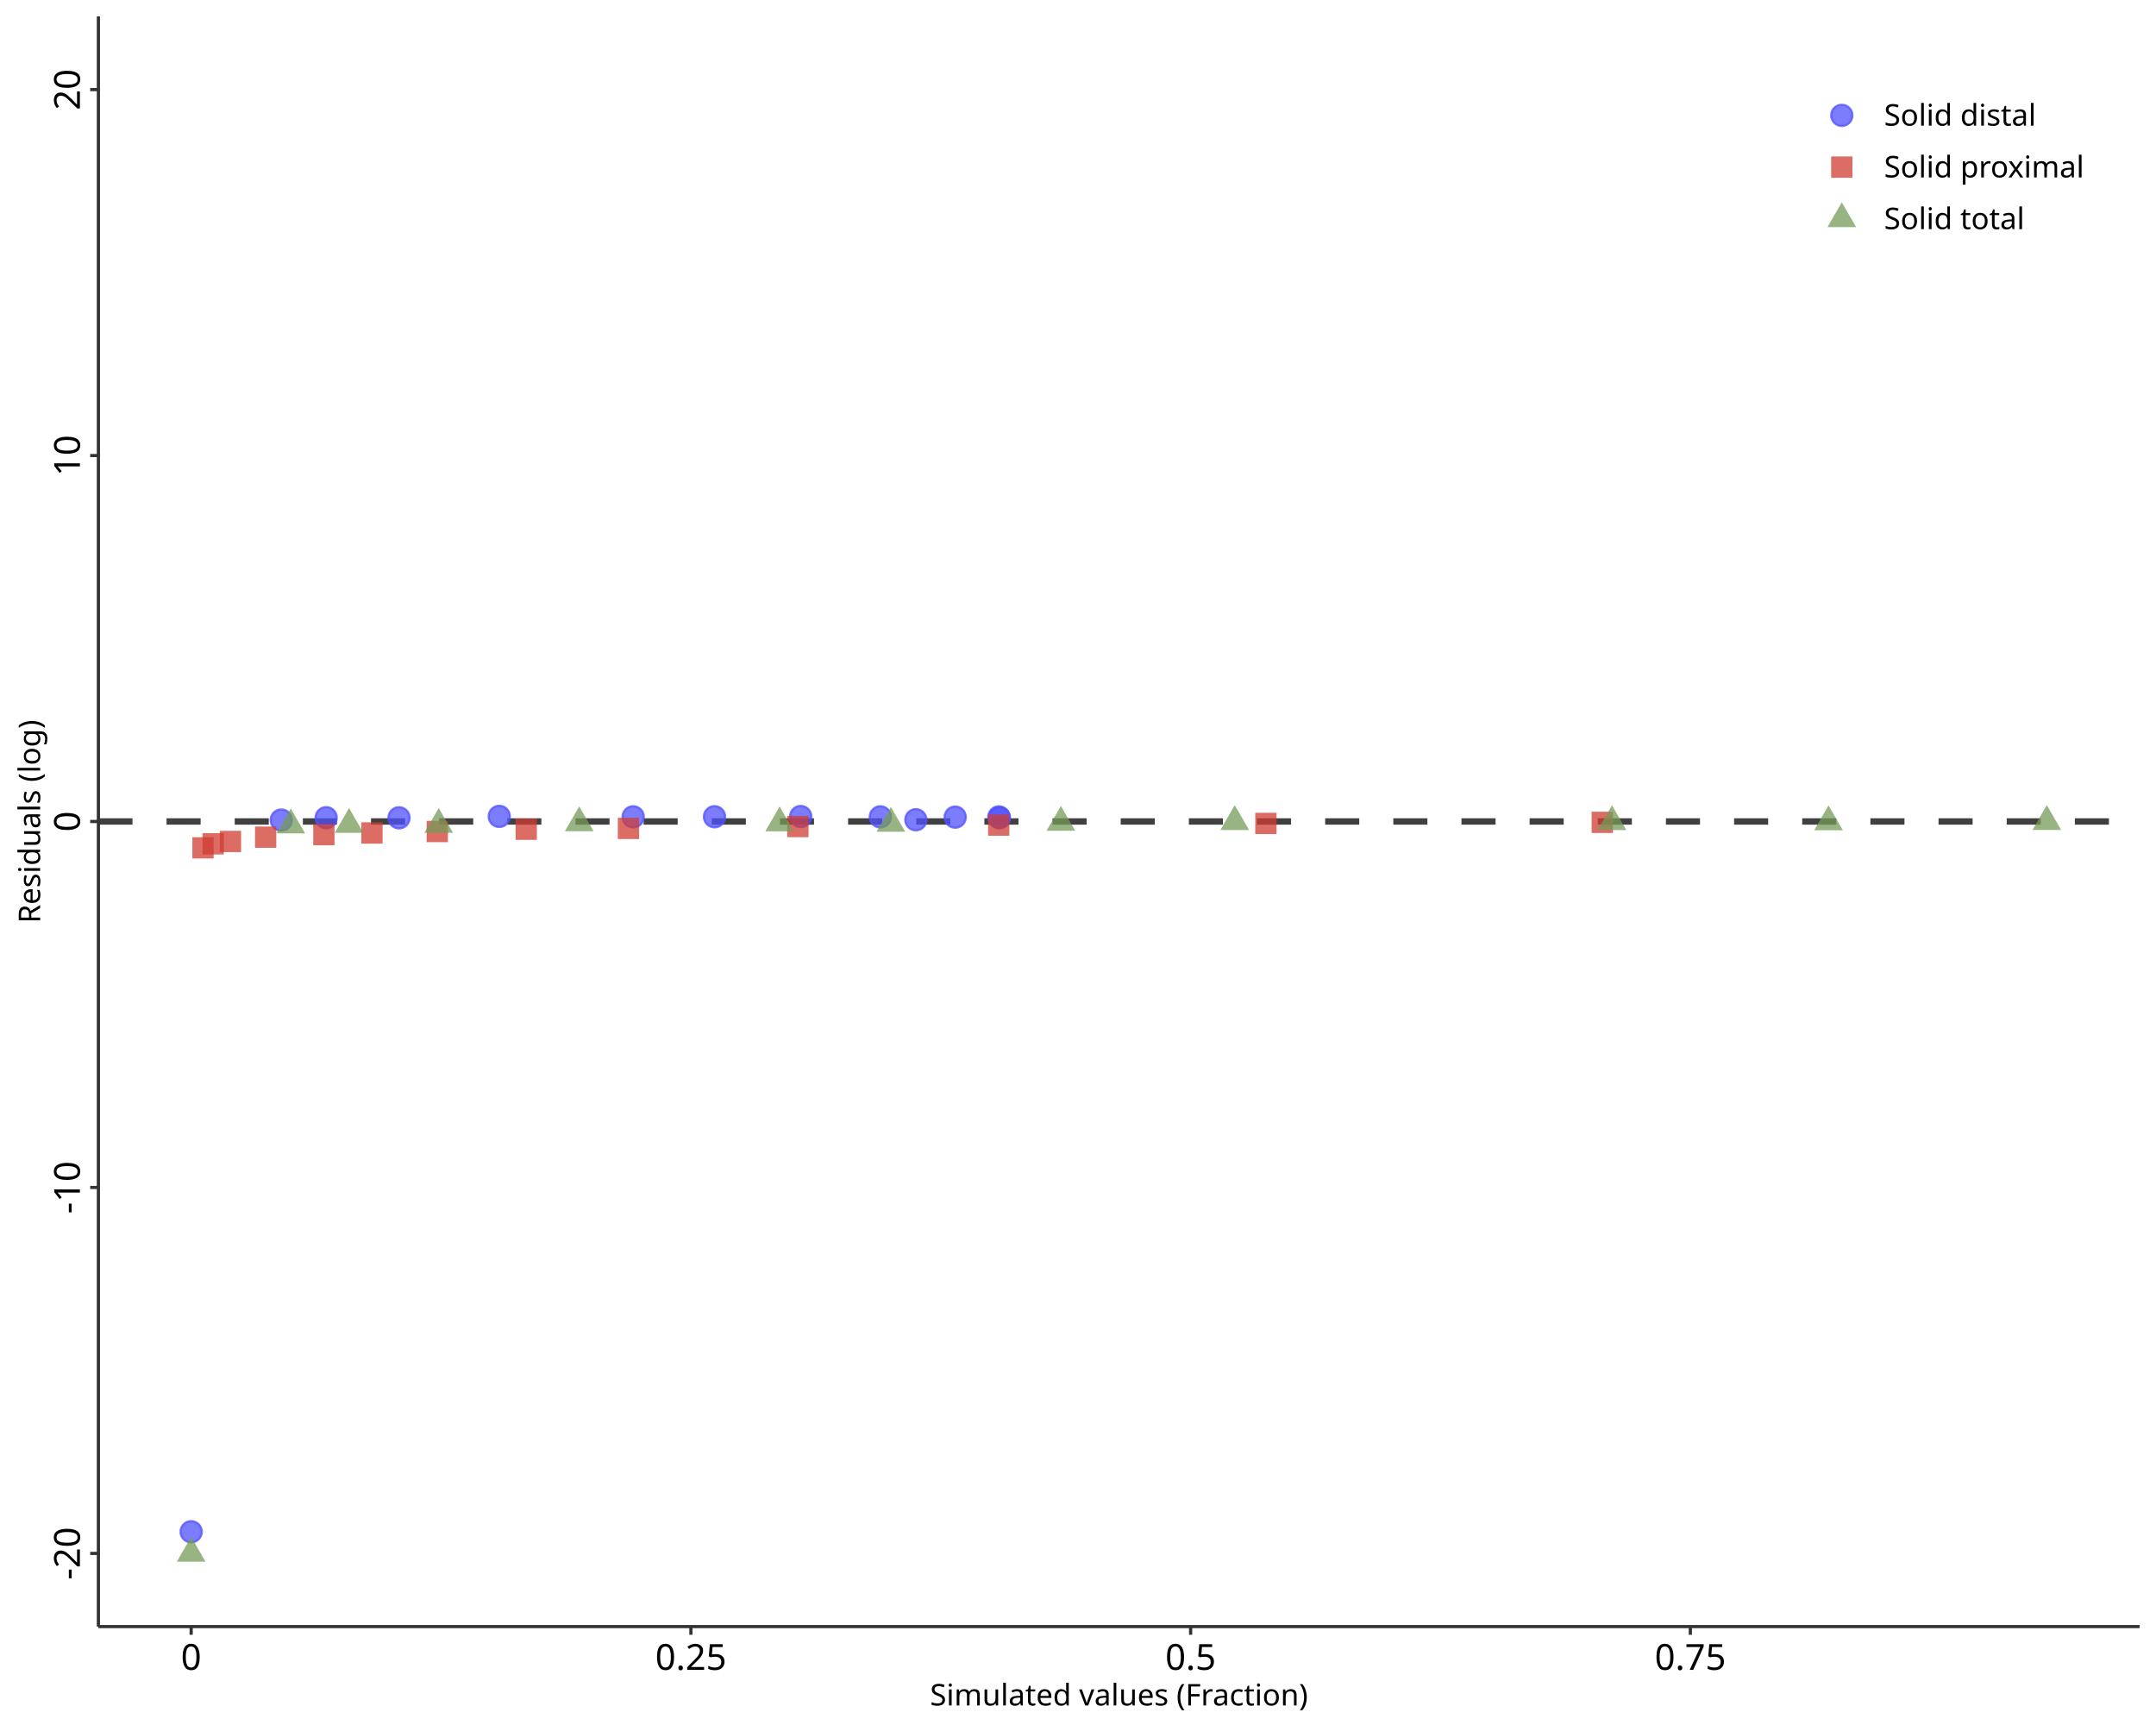
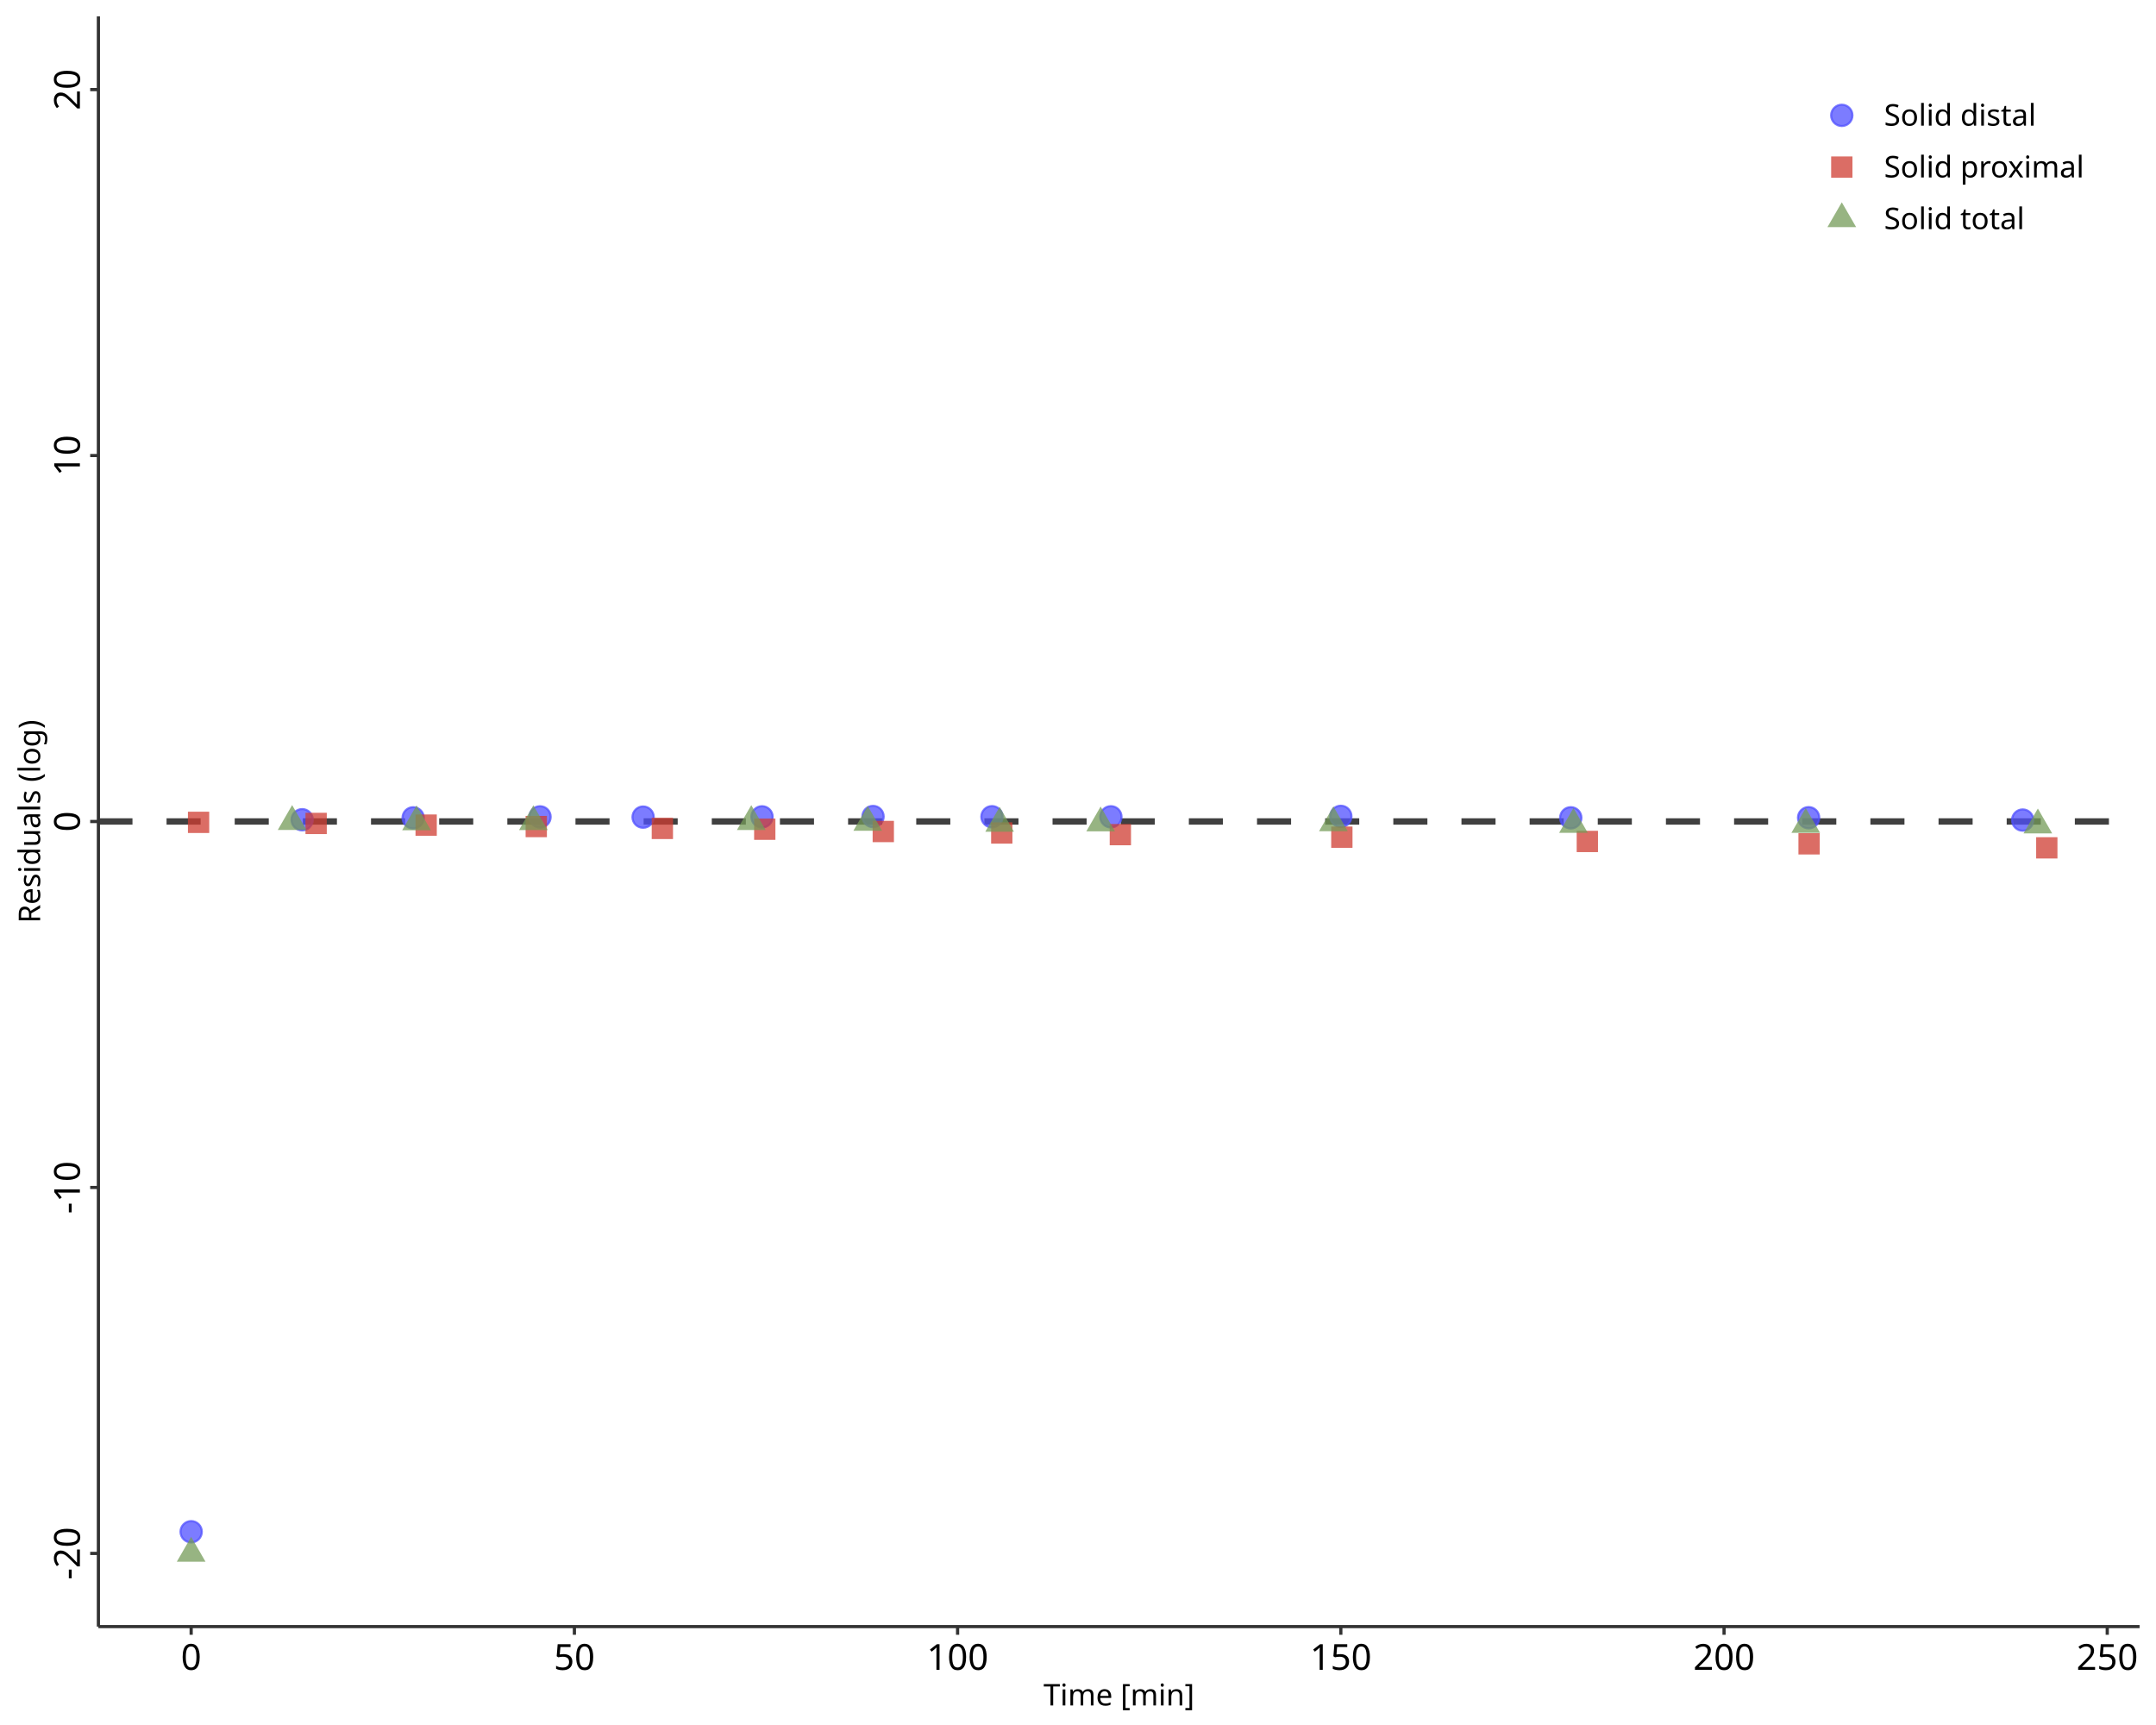
<svg xmlns="http://www.w3.org/2000/svg" class="svglite" data-engine-version="2.0" width="720.00pt" height="576.00pt" viewBox="0 0 720.00 576.00">
  <defs>
    <style type="text/css">
    .svglite line, .svglite polyline, .svglite polygon, .svglite path, .svglite rect, .svglite circle {
      fill: none;
      stroke: #000000;
      stroke-linecap: round;
      stroke-linejoin: round;
      stroke-miterlimit: 10.00;
    }
  </style>
  </defs>
  <rect width="100%" height="100%" style="stroke: none; fill: #FFFFFF;" />
  <defs>
    <clipPath id="cpMC4wMHw3MjAuMDB8MC4wMHw1NzYuMDA=">
      <rect x="0.00" y="0.00" width="720.00" height="576.00" />
    </clipPath>
  </defs>
  <g clip-path="url(#cpMC4wMHw3MjAuMDB8MC4wMHw1NzYuMDA=)">
    <rect x="0.00" y="0.00" width="720.00" height="576.00" style="stroke-width: 1.07; stroke: none; fill: #FFFFFF;" />
  </g>
  <defs>
    <clipPath id="cpMzIuODZ8NzE0LjUyfDUuNDh8NTQzLjE0">
      <rect x="32.86" y="5.48" width="681.66" height="537.66" />
    </clipPath>
  </defs>
  <g clip-path="url(#cpMzIuODZ8NzE0LjUyfDUuNDh8NTQzLjE0)">
    <rect x="32.86" y="5.48" width="681.66" height="537.66" style="stroke-width: 1.07; stroke: none; fill: #FFFFFF;" />
  </g>
  <g clip-path="url(#cpMC4wMHw3MjAuMDB8MC4wMHw1NzYuMDA=)">
</g>
  <g clip-path="url(#cpMzIuODZ8NzE0LjUyfDUuNDh8NTQzLjE0)">
</g>
  <g clip-path="url(#cpMC4wMHw3MjAuMDB8MC4wMHw1NzYuMDA=)">
</g>
  <g clip-path="url(#cpMzIuODZ8NzE0LjUyfDUuNDh8NTQzLjE0)">
</g>
  <g clip-path="url(#cpMC4wMHw3MjAuMDB8MC4wMHw1NzYuMDA=)">
</g>
  <g clip-path="url(#cpMzIuODZ8NzE0LjUyfDUuNDh8NTQzLjE0)">
</g>
  <g clip-path="url(#cpMC4wMHw3MjAuMDB8MC4wMHw1NzYuMDA=)">
</g>
  <g clip-path="url(#cpMzIuODZ8NzE0LjUyfDUuNDh8NTQzLjE0)">
</g>
  <g clip-path="url(#cpMC4wMHw3MjAuMDB8MC4wMHw1NzYuMDA=)">
</g>
  <g clip-path="url(#cpMzIuODZ8NzE0LjUyfDUuNDh8NTQzLjE0)">
</g>
  <g clip-path="url(#cpMC4wMHw3MjAuMDB8MC4wMHw1NzYuMDA=)">
</g>
  <g clip-path="url(#cpMzIuODZ8NzE0LjUyfDUuNDh8NTQzLjE0)">
</g>
  <g clip-path="url(#cpMC4wMHw3MjAuMDB8MC4wMHw1NzYuMDA=)">
</g>
  <g clip-path="url(#cpMzIuODZ8NzE0LjUyfDUuNDh8NTQzLjE0)">
</g>
  <g clip-path="url(#cpMC4wMHw3MjAuMDB8MC4wMHw1NzYuMDA=)">
</g>
  <g clip-path="url(#cpMzIuODZ8NzE0LjUyfDUuNDh8NTQzLjE0)">
</g>
  <g clip-path="url(#cpMC4wMHw3MjAuMDB8MC4wMHw1NzYuMDA=)">
</g>
  <g clip-path="url(#cpMzIuODZ8NzE0LjUyfDUuNDh8NTQzLjE0)">
</g>
  <g clip-path="url(#cpMC4wMHw3MjAuMDB8MC4wMHw1NzYuMDA=)">
</g>
  <g clip-path="url(#cpMzIuODZ8NzE0LjUyfDUuNDh8NTQzLjE0)">
</g>
  <g clip-path="url(#cpMC4wMHw3MjAuMDB8MC4wMHw1NzYuMDA=)">
</g>
  <g clip-path="url(#cpMzIuODZ8NzE0LjUyfDUuNDh8NTQzLjE0)">
</g>
  <g clip-path="url(#cpMC4wMHw3MjAuMDB8MC4wMHw1NzYuMDA=)">
</g>
  <g clip-path="url(#cpMzIuODZ8NzE0LjUyfDUuNDh8NTQzLjE0)">
</g>
  <g clip-path="url(#cpMC4wMHw3MjAuMDB8MC4wMHw1NzYuMDA=)">
</g>
  <g clip-path="url(#cpMzIuODZ8NzE0LjUyfDUuNDh8NTQzLjE0)">
</g>
  <g clip-path="url(#cpMC4wMHw3MjAuMDB8MC4wMHw1NzYuMDA=)">
</g>
  <g clip-path="url(#cpMzIuODZ8NzE0LjUyfDUuNDh8NTQzLjE0)">
</g>
  <g clip-path="url(#cpMC4wMHw3MjAuMDB8MC4wMHw1NzYuMDA=)">
</g>
  <g clip-path="url(#cpMzIuODZ8NzE0LjUyfDUuNDh8NTQzLjE0)">
</g>
  <g clip-path="url(#cpMC4wMHw3MjAuMDB8MC4wMHw1NzYuMDA=)">
</g>
  <g clip-path="url(#cpMzIuODZ8NzE0LjUyfDUuNDh8NTQzLjE0)">
    <line x1="32.86" y1="274.31" x2="714.52" y2="274.31" style="stroke-width: 2.13; stroke: #000000; stroke-opacity: 0.75; stroke-dasharray: 11.38,11.38; stroke-linecap: butt;" />
    <circle cx="63.84" cy="511.47" r="3.56" style="stroke-width: 0.71; stroke: #5050FF; stroke-opacity: 0.75; fill: #5050FF; fill-opacity: 0.75;" />
-     <circle cx="305.86" cy="273.72" r="3.56" style="stroke-width: 0.71; stroke: #5050FF; stroke-opacity: 0.75; fill: #5050FF; fill-opacity: 0.75;" />
-     <circle cx="333.77" cy="273.09" r="3.56" style="stroke-width: 0.71; stroke: #5050FF; stroke-opacity: 0.75; fill: #5050FF; fill-opacity: 0.75;" />
-     <circle cx="333.57" cy="272.77" r="3.56" style="stroke-width: 0.71; stroke: #5050FF; stroke-opacity: 0.75; fill: #5050FF; fill-opacity: 0.75;" />
-     <circle cx="318.99" cy="272.85" r="3.56" style="stroke-width: 0.71; stroke: #5050FF; stroke-opacity: 0.75; fill: #5050FF; fill-opacity: 0.75;" />
-     <circle cx="293.99" cy="272.76" r="3.56" style="stroke-width: 0.71; stroke: #5050FF; stroke-opacity: 0.75; fill: #5050FF; fill-opacity: 0.75;" />
-     <circle cx="267.39" cy="272.65" r="3.56" style="stroke-width: 0.71; stroke: #5050FF; stroke-opacity: 0.75; fill: #5050FF; fill-opacity: 0.75;" />
-     <circle cx="238.61" cy="272.72" r="3.56" style="stroke-width: 0.71; stroke: #5050FF; stroke-opacity: 0.75; fill: #5050FF; fill-opacity: 0.75;" />
-     <circle cx="211.45" cy="272.75" r="3.56" style="stroke-width: 0.71; stroke: #5050FF; stroke-opacity: 0.75; fill: #5050FF; fill-opacity: 0.75;" />
-     <circle cx="166.73" cy="272.60" r="3.56" style="stroke-width: 0.71; stroke: #5050FF; stroke-opacity: 0.75; fill: #5050FF; fill-opacity: 0.75;" />
-     <circle cx="133.25" cy="273.08" r="3.56" style="stroke-width: 0.71; stroke: #5050FF; stroke-opacity: 0.75; fill: #5050FF; fill-opacity: 0.75;" />
-     <circle cx="108.92" cy="273.05" r="3.56" style="stroke-width: 0.71; stroke: #5050FF; stroke-opacity: 0.75; fill: #5050FF; fill-opacity: 0.75;" />
-     <circle cx="93.93" cy="273.83" r="3.56" style="stroke-width: 0.71; stroke: #5050FF; stroke-opacity: 0.75; fill: #5050FF; fill-opacity: 0.75;" />
-     <polygon points="531.52,278.15 538.63,278.15 538.63,271.04 531.52,271.04 " style="stroke-width: 0.71; stroke: none; fill: #CE3D32; fill-opacity: 0.75;" />
-     <polygon points="419.19,278.51 426.30,278.51 426.30,271.40 419.19,271.40 " style="stroke-width: 0.71; stroke: none; fill: #CE3D32; fill-opacity: 0.75;" />
-     <polygon points="329.97,279.07 337.08,279.07 337.08,271.96 329.97,271.96 " style="stroke-width: 0.71; stroke: none; fill: #CE3D32; fill-opacity: 0.75;" />
-     <polygon points="262.90,279.55 270.01,279.55 270.01,272.44 262.90,272.44 " style="stroke-width: 0.71; stroke: none; fill: #CE3D32; fill-opacity: 0.75;" />
-     <polygon points="206.32,280.17 213.43,280.17 213.43,273.06 206.32,273.06 " style="stroke-width: 0.71; stroke: none; fill: #CE3D32; fill-opacity: 0.75;" />
-     <polygon points="172.18,280.44 179.29,280.44 179.29,273.33 172.18,273.33 " style="stroke-width: 0.71; stroke: none; fill: #CE3D32; fill-opacity: 0.75;" />
-     <polygon points="142.48,281.21 149.59,281.21 149.59,274.09 142.48,274.09 " style="stroke-width: 0.71; stroke: none; fill: #CE3D32; fill-opacity: 0.75;" />
-     <polygon points="120.66,281.70 127.77,281.70 127.77,274.59 120.66,274.59 " style="stroke-width: 0.71; stroke: none; fill: #CE3D32; fill-opacity: 0.75;" />
-     <polygon points="104.61,282.25 111.72,282.25 111.72,275.14 104.61,275.14 " style="stroke-width: 0.71; stroke: none; fill: #CE3D32; fill-opacity: 0.75;" />
-     <polygon points="85.16,283.10 92.27,283.10 92.27,275.99 85.16,275.99 " style="stroke-width: 0.71; stroke: none; fill: #CE3D32; fill-opacity: 0.75;" />
-     <polygon points="73.40,284.53 80.51,284.53 80.51,277.42 73.40,277.42 " style="stroke-width: 0.71; stroke: none; fill: #CE3D32; fill-opacity: 0.75;" />
-     <polygon points="67.64,285.32 74.75,285.32 74.75,278.20 67.64,278.20 " style="stroke-width: 0.71; stroke: none; fill: #CE3D32; fill-opacity: 0.75;" />
-     <polygon points="64.24,286.66 71.35,286.66 71.35,279.55 64.24,279.55 " style="stroke-width: 0.71; stroke: none; fill: #CE3D32; fill-opacity: 0.75;" />
+     <circle cx="100.91" cy="273.72" r="3.56" style="stroke-width: 0.71; stroke: #5050FF; stroke-opacity: 0.75; fill: #5050FF; fill-opacity: 0.75;" />
+     <circle cx="137.98" cy="273.09" r="3.56" style="stroke-width: 0.71; stroke: #5050FF; stroke-opacity: 0.75; fill: #5050FF; fill-opacity: 0.75;" />
+     <circle cx="180.34" cy="272.77" r="3.56" style="stroke-width: 0.71; stroke: #5050FF; stroke-opacity: 0.75; fill: #5050FF; fill-opacity: 0.75;" />
+     <circle cx="214.77" cy="272.85" r="3.56" style="stroke-width: 0.71; stroke: #5050FF; stroke-opacity: 0.75; fill: #5050FF; fill-opacity: 0.75;" />
+     <circle cx="254.48" cy="272.76" r="3.56" style="stroke-width: 0.71; stroke: #5050FF; stroke-opacity: 0.75; fill: #5050FF; fill-opacity: 0.75;" />
+     <circle cx="291.55" cy="272.65" r="3.56" style="stroke-width: 0.71; stroke: #5050FF; stroke-opacity: 0.75; fill: #5050FF; fill-opacity: 0.75;" />
+     <circle cx="331.27" cy="272.72" r="3.56" style="stroke-width: 0.71; stroke: #5050FF; stroke-opacity: 0.75; fill: #5050FF; fill-opacity: 0.75;" />
+     <circle cx="370.98" cy="272.75" r="3.56" style="stroke-width: 0.71; stroke: #5050FF; stroke-opacity: 0.75; fill: #5050FF; fill-opacity: 0.75;" />
+     <circle cx="447.77" cy="272.60" r="3.56" style="stroke-width: 0.71; stroke: #5050FF; stroke-opacity: 0.75; fill: #5050FF; fill-opacity: 0.75;" />
+     <circle cx="524.56" cy="273.08" r="3.56" style="stroke-width: 0.71; stroke: #5050FF; stroke-opacity: 0.75; fill: #5050FF; fill-opacity: 0.75;" />
+     <circle cx="603.99" cy="273.05" r="3.56" style="stroke-width: 0.71; stroke: #5050FF; stroke-opacity: 0.75; fill: #5050FF; fill-opacity: 0.75;" />
+     <circle cx="675.48" cy="273.83" r="3.56" style="stroke-width: 0.71; stroke: #5050FF; stroke-opacity: 0.75; fill: #5050FF; fill-opacity: 0.75;" />
+     <polygon points="62.76,278.15 69.87,278.15 69.87,271.04 62.76,271.04 " style="stroke-width: 0.71; stroke: none; fill: #CE3D32; fill-opacity: 0.75;" />
+     <polygon points="102.02,278.51 109.13,278.51 109.13,271.40 102.02,271.40 " style="stroke-width: 0.71; stroke: none; fill: #CE3D32; fill-opacity: 0.75;" />
+     <polygon points="138.76,279.07 145.87,279.07 145.87,271.96 138.76,271.96 " style="stroke-width: 0.71; stroke: none; fill: #CE3D32; fill-opacity: 0.75;" />
+     <polygon points="175.53,279.55 182.64,279.55 182.64,272.44 175.53,272.44 " style="stroke-width: 0.71; stroke: none; fill: #CE3D32; fill-opacity: 0.75;" />
+     <polygon points="217.64,280.17 224.75,280.17 224.75,273.06 217.64,273.06 " style="stroke-width: 0.71; stroke: none; fill: #CE3D32; fill-opacity: 0.75;" />
+     <polygon points="251.84,280.44 258.95,280.44 258.95,273.33 251.84,273.33 " style="stroke-width: 0.71; stroke: none; fill: #CE3D32; fill-opacity: 0.75;" />
+     <polygon points="291.42,281.21 298.53,281.21 298.53,274.09 291.42,274.09 " style="stroke-width: 0.71; stroke: none; fill: #CE3D32; fill-opacity: 0.75;" />
+     <polygon points="330.99,281.70 338.10,281.70 338.10,274.59 330.99,274.59 " style="stroke-width: 0.71; stroke: none; fill: #CE3D32; fill-opacity: 0.75;" />
+     <polygon points="370.59,282.25 377.70,282.25 377.70,275.14 370.59,275.14 " style="stroke-width: 0.71; stroke: none; fill: #CE3D32; fill-opacity: 0.75;" />
+     <polygon points="444.56,283.10 451.67,283.10 451.67,275.99 444.56,275.99 " style="stroke-width: 0.71; stroke: none; fill: #CE3D32; fill-opacity: 0.75;" />
+     <polygon points="526.54,284.53 533.65,284.53 533.65,277.42 526.54,277.42 " style="stroke-width: 0.71; stroke: none; fill: #CE3D32; fill-opacity: 0.75;" />
+     <polygon points="600.59,285.32 607.70,285.32 607.70,278.20 600.59,278.20 " style="stroke-width: 0.71; stroke: none; fill: #CE3D32; fill-opacity: 0.75;" />
+     <polygon points="679.98,286.66 687.09,286.66 687.09,279.55 679.98,279.55 " style="stroke-width: 0.71; stroke: none; fill: #CE3D32; fill-opacity: 0.75;" />
    <polygon points="63.84,513.17 68.63,521.47 59.05,521.47 " style="stroke-width: 0.71; stroke: none; fill: #749B58; fill-opacity: 0.75;" />
-     <polygon points="683.54,268.83 688.32,277.13 678.75,277.13 " style="stroke-width: 0.71; stroke: none; fill: #749B58; fill-opacity: 0.75;" />
-     <polygon points="610.63,268.93 615.42,277.22 605.85,277.22 " style="stroke-width: 0.71; stroke: none; fill: #749B58; fill-opacity: 0.75;" />
-     <polygon points="538.33,268.89 543.11,277.18 533.54,277.18 " style="stroke-width: 0.71; stroke: none; fill: #749B58; fill-opacity: 0.75;" />
-     <polygon points="412.34,268.85 417.13,277.15 407.56,277.15 " style="stroke-width: 0.71; stroke: none; fill: #749B58; fill-opacity: 0.75;" />
-     <polygon points="354.28,269.11 359.07,277.40 349.50,277.40 " style="stroke-width: 0.71; stroke: none; fill: #749B58; fill-opacity: 0.75;" />
-     <polygon points="297.51,269.43 302.30,277.73 292.72,277.73 " style="stroke-width: 0.71; stroke: none; fill: #749B58; fill-opacity: 0.75;" />
-     <polygon points="260.35,269.31 265.14,277.60 255.57,277.60 " style="stroke-width: 0.71; stroke: none; fill: #749B58; fill-opacity: 0.75;" />
-     <polygon points="193.43,269.26 198.22,277.55 188.64,277.55 " style="stroke-width: 0.71; stroke: none; fill: #749B58; fill-opacity: 0.75;" />
-     <polygon points="146.51,269.80 151.30,278.09 141.72,278.09 " style="stroke-width: 0.71; stroke: none; fill: #749B58; fill-opacity: 0.75;" />
-     <polygon points="116.57,269.81 121.36,278.10 111.79,278.10 " style="stroke-width: 0.71; stroke: none; fill: #749B58; fill-opacity: 0.75;" />
-     <polygon points="97.11,269.98 101.90,278.28 92.32,278.28 " style="stroke-width: 0.71; stroke: none; fill: #749B58; fill-opacity: 0.75;" />
+     <polygon points="97.56,268.83 102.35,277.13 92.77,277.13 " style="stroke-width: 0.71; stroke: none; fill: #749B58; fill-opacity: 0.75;" />
+     <polygon points="139.10,268.93 143.89,277.22 134.31,277.22 " style="stroke-width: 0.71; stroke: none; fill: #749B58; fill-opacity: 0.75;" />
+     <polygon points="178.12,268.89 182.91,277.18 173.33,277.18 " style="stroke-width: 0.71; stroke: none; fill: #749B58; fill-opacity: 0.75;" />
+     <polygon points="250.89,268.85 255.68,277.15 246.10,277.15 " style="stroke-width: 0.71; stroke: none; fill: #749B58; fill-opacity: 0.75;" />
+     <polygon points="289.78,269.11 294.57,277.40 284.99,277.40 " style="stroke-width: 0.71; stroke: none; fill: #749B58; fill-opacity: 0.75;" />
+     <polygon points="333.83,269.43 338.62,277.73 329.04,277.73 " style="stroke-width: 0.71; stroke: none; fill: #749B58; fill-opacity: 0.75;" />
+     <polygon points="367.56,269.31 372.35,277.60 362.78,277.60 " style="stroke-width: 0.71; stroke: none; fill: #749B58; fill-opacity: 0.75;" />
+     <polygon points="445.29,269.26 450.07,277.55 440.50,277.55 " style="stroke-width: 0.71; stroke: none; fill: #749B58; fill-opacity: 0.75;" />
+     <polygon points="525.46,269.80 530.25,278.09 520.67,278.09 " style="stroke-width: 0.71; stroke: none; fill: #749B58; fill-opacity: 0.75;" />
+     <polygon points="603.03,269.81 607.82,278.10 598.24,278.10 " style="stroke-width: 0.71; stroke: none; fill: #749B58; fill-opacity: 0.75;" />
+     <polygon points="680.55,269.98 685.33,278.28 675.76,278.28 " style="stroke-width: 0.71; stroke: none; fill: #749B58; fill-opacity: 0.75;" />
  </g>
  <g clip-path="url(#cpMC4wMHw3MjAuMDB8MC4wMHw1NzYuMDA=)">
    <polyline points="32.86,543.14 32.86,5.48 " style="stroke-width: 1.07; stroke: #333333; stroke-linecap: butt;" />
    <text transform="translate(26.68,518.70) rotate(-90)" text-anchor="middle" style="font-size: 12.00px; font-family: sans;" textLength="17.34px" lengthAdjust="spacingAndGlyphs">-20</text>
    <text transform="translate(26.68,396.51) rotate(-90)" text-anchor="middle" style="font-size: 12.00px; font-family: sans;" textLength="17.34px" lengthAdjust="spacingAndGlyphs">-10</text>
    <text transform="translate(26.68,274.31) rotate(-90)" text-anchor="middle" style="font-size: 12.00px; font-family: sans;" textLength="6.67px" lengthAdjust="spacingAndGlyphs">0</text>
    <text transform="translate(26.68,152.11) rotate(-90)" text-anchor="middle" style="font-size: 12.00px; font-family: sans;" textLength="13.35px" lengthAdjust="spacingAndGlyphs">10</text>
    <text transform="translate(26.68,29.92) rotate(-90)" text-anchor="middle" style="font-size: 12.00px; font-family: sans;" textLength="13.35px" lengthAdjust="spacingAndGlyphs">20</text>
    <polyline points="30.12,518.70 32.86,518.70 " style="stroke-width: 1.07; stroke: #333333; stroke-linecap: butt;" />
    <polyline points="30.12,396.51 32.86,396.51 " style="stroke-width: 1.07; stroke: #333333; stroke-linecap: butt;" />
    <polyline points="30.12,274.31 32.86,274.31 " style="stroke-width: 1.07; stroke: #333333; stroke-linecap: butt;" />
    <polyline points="30.12,152.11 32.86,152.11 " style="stroke-width: 1.07; stroke: #333333; stroke-linecap: butt;" />
    <polyline points="30.12,29.92 32.86,29.92 " style="stroke-width: 1.07; stroke: #333333; stroke-linecap: butt;" />
    <polyline points="32.86,543.14 714.52,543.14 " style="stroke-width: 1.07; stroke: #333333; stroke-linecap: butt;" />
    <polyline points="63.84,545.88 63.84,543.14 " style="stroke-width: 1.07; stroke: #333333; stroke-linecap: butt;" />
-     <polyline points="230.73,545.88 230.73,543.14 " style="stroke-width: 1.07; stroke: #333333; stroke-linecap: butt;" />
-     <polyline points="397.61,545.88 397.61,543.14 " style="stroke-width: 1.07; stroke: #333333; stroke-linecap: butt;" />
-     <polyline points="564.49,545.88 564.49,543.14 " style="stroke-width: 1.07; stroke: #333333; stroke-linecap: butt;" />
+     <polyline points="191.82,545.88 191.82,543.14 " style="stroke-width: 1.07; stroke: #333333; stroke-linecap: butt;" />
+     <polyline points="319.79,545.88 319.79,543.14 " style="stroke-width: 1.07; stroke: #333333; stroke-linecap: butt;" />
+     <polyline points="447.77,545.88 447.77,543.14 " style="stroke-width: 1.07; stroke: #333333; stroke-linecap: butt;" />
+     <polyline points="575.75,545.88 575.75,543.14 " style="stroke-width: 1.07; stroke: #333333; stroke-linecap: butt;" />
+     <polyline points="703.72,545.88 703.72,543.14 " style="stroke-width: 1.07; stroke: #333333; stroke-linecap: butt;" />
    <text x="63.84" y="557.58" text-anchor="middle" style="font-size: 12.00px; font-family: sans;" textLength="6.67px" lengthAdjust="spacingAndGlyphs">0</text>
-     <text x="230.73" y="557.58" text-anchor="middle" style="font-size: 12.00px; font-family: sans;" textLength="23.36px" lengthAdjust="spacingAndGlyphs">0.25</text>
-     <text x="397.61" y="557.58" text-anchor="middle" style="font-size: 12.00px; font-family: sans;" textLength="16.68px" lengthAdjust="spacingAndGlyphs">0.5</text>
-     <text x="564.49" y="557.58" text-anchor="middle" style="font-size: 12.00px; font-family: sans;" textLength="23.36px" lengthAdjust="spacingAndGlyphs">0.75</text>
-     <text x="373.69" y="569.48" text-anchor="middle" style="font-size: 10.00px; font-family: sans;" textLength="121.73px" lengthAdjust="spacingAndGlyphs">Simulated values (Fraction)</text>
+     <text x="191.82" y="557.58" text-anchor="middle" style="font-size: 12.00px; font-family: sans;" textLength="13.35px" lengthAdjust="spacingAndGlyphs">50</text>
+     <text x="319.79" y="557.58" text-anchor="middle" style="font-size: 12.00px; font-family: sans;" textLength="20.02px" lengthAdjust="spacingAndGlyphs">100</text>
+     <text x="447.77" y="557.58" text-anchor="middle" style="font-size: 12.00px; font-family: sans;" textLength="20.02px" lengthAdjust="spacingAndGlyphs">150</text>
+     <text x="575.75" y="557.58" text-anchor="middle" style="font-size: 12.00px; font-family: sans;" textLength="20.02px" lengthAdjust="spacingAndGlyphs">200</text>
+     <text x="703.72" y="557.58" text-anchor="middle" style="font-size: 12.00px; font-family: sans;" textLength="20.02px" lengthAdjust="spacingAndGlyphs">250</text>
+     <text x="373.69" y="569.48" text-anchor="middle" style="font-size: 10.00px; font-family: sans;" textLength="46.67px" lengthAdjust="spacingAndGlyphs">Time [min]</text>
    <text transform="translate(13.40,274.31) rotate(-90)" text-anchor="middle" style="font-size: 10.00px; font-family: sans;" textLength="66.70px" lengthAdjust="spacingAndGlyphs">Residuals (log)</text>
    <rect x="600.95" y="18.92" width="96.53" height="68.28" style="stroke-width: 1.07; stroke: none; fill: #FFFFFF;" />
    <rect x="606.43" y="29.88" width="17.28" height="17.28" style="stroke-width: 1.07; stroke: none; fill: #FFFFFF;" />
    <circle cx="615.07" cy="38.52" r="3.56" style="stroke-width: 0.71; stroke: #5050FF; stroke-opacity: 0.75; fill: #5050FF; fill-opacity: 0.75;" />
    <rect x="606.43" y="47.16" width="17.28" height="17.28" style="stroke-width: 1.07; stroke: none; fill: #FFFFFF;" />
    <polygon points="611.52,59.36 618.63,59.36 618.63,52.24 611.52,52.24 " style="stroke-width: 0.71; stroke: none; fill: #CE3D32; fill-opacity: 0.75;" />
    <rect x="606.43" y="64.44" width="17.28" height="17.28" style="stroke-width: 1.07; stroke: none; fill: #FFFFFF;" />
    <polygon points="615.07,67.55 619.86,75.84 610.28,75.84 " style="stroke-width: 0.71; stroke: none; fill: #749B58; fill-opacity: 0.75;" />
    <text x="629.19" y="41.96" style="font-size: 10.00px; font-family: sans;" textLength="48.36px" lengthAdjust="spacingAndGlyphs">Solid distal</text>
    <text x="629.19" y="59.24" style="font-size: 10.00px; font-family: sans;" textLength="62.81px" lengthAdjust="spacingAndGlyphs">Solid proximal</text>
    <text x="629.19" y="76.52" style="font-size: 10.00px; font-family: sans;" textLength="43.91px" lengthAdjust="spacingAndGlyphs">Solid total</text>
  </g>
</svg>
